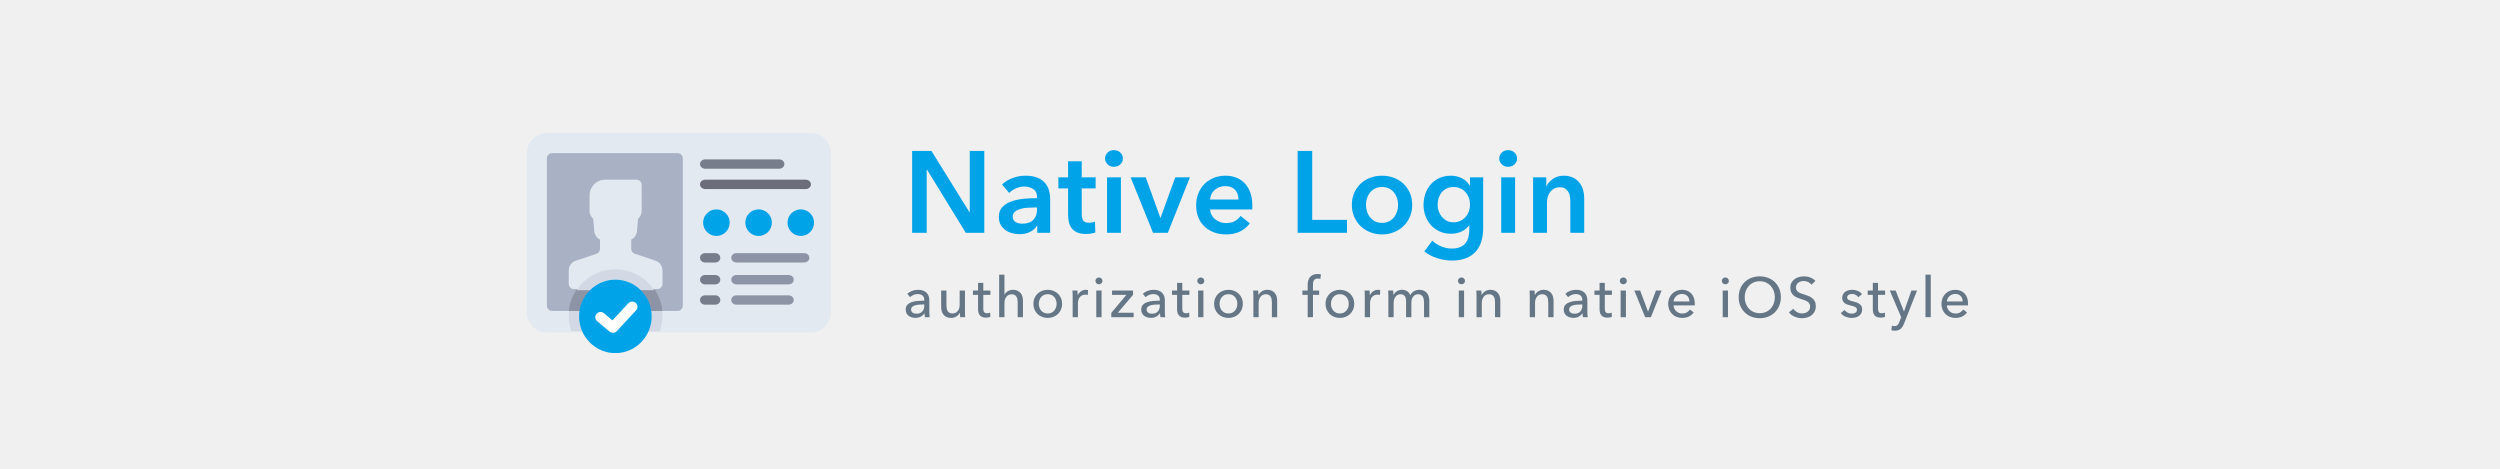
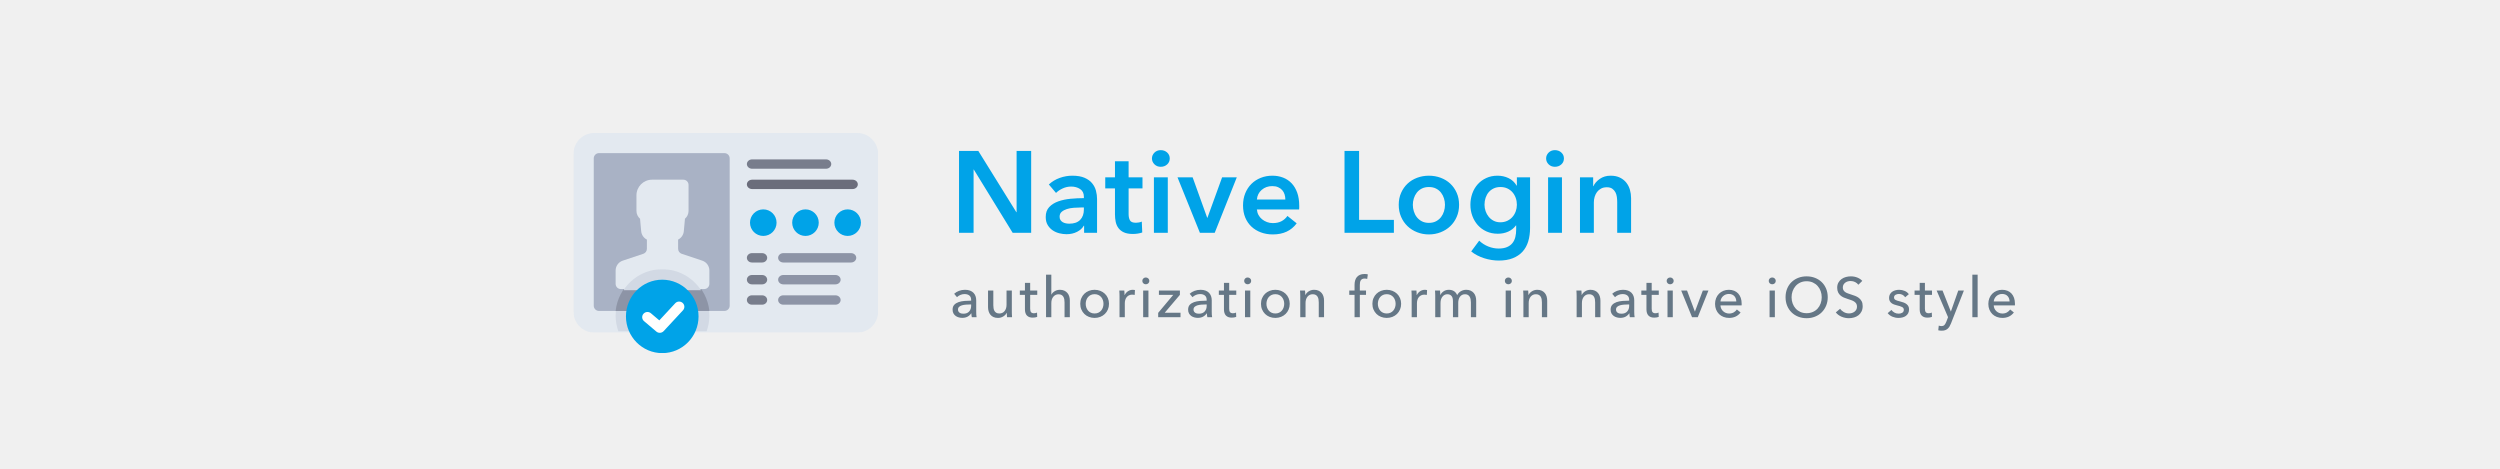
<svg xmlns="http://www.w3.org/2000/svg" xmlns:xlink="http://www.w3.org/1999/xlink" width="1600px" height="300px" viewBox="0 0 1600 300" version="1.1" style="background: #FFFFFF;">
  <defs>
    <polygon id="path-1" points="0.023 127.882 0.023 0.092 195 0.092 195 63.987 195 127.882" />
    <polygon id="path-3" points="49.669 53.977 0.007 53.977 0.007 0.288 49.669 0.288" />
  </defs>
  <g id="Page-1" stroke="none" stroke-width="1" fill="none" fill-rule="evenodd">
    <g id="native-login---baner---outline">
-       <g id="Group-3" transform="translate(337, 85)">
+       <g id="Group-3" transform="translate(367, 85)">
        <g id="Group-2" transform="translate(241, 11)">
          <g id="Group">
            <path d="M13.536,95.948 C13.536,94.676 13.152,93.734 12.384,93.122 C11.616,92.51 10.596,92.204 9.324,92.204 C8.364,92.204 7.458,92.39 6.606,92.762 C5.754,93.134 5.04,93.608 4.464,94.184 L2.664,92.024 C3.504,91.232 4.53,90.608 5.742,90.152 C6.954,89.696 8.256,89.468 9.648,89.468 C10.872,89.468 11.934,89.642 12.834,89.99 C13.734,90.338 14.472,90.812 15.048,91.412 C15.624,92.012 16.056,92.72 16.344,93.536 C16.632,94.352 16.776,95.228 16.776,96.164 L16.776,103.616 C16.776,104.192 16.794,104.798 16.83,105.434 C16.866,106.07 16.932,106.592 17.028,107 L13.968,107 C13.776,106.184 13.68,105.368 13.68,104.552 L13.572,104.552 C12.948,105.464 12.162,106.172 11.214,106.676 C10.266,107.18 9.144,107.432 7.848,107.432 C7.176,107.432 6.474,107.342 5.742,107.162 C5.01,106.982 4.344,106.688 3.744,106.28 C3.144,105.872 2.646,105.332 2.25,104.66 C1.854,103.988 1.656,103.16 1.656,102.176 C1.656,100.88 2.004,99.854 2.7,99.098 C3.396,98.342 4.308,97.766 5.436,97.37 C6.564,96.974 7.836,96.716 9.252,96.596 C10.668,96.476 12.096,96.416 13.536,96.416 L13.536,95.948 Z M12.708,98.864 C11.868,98.864 10.998,98.9 10.098,98.972 C9.198,99.044 8.382,99.188 7.65,99.404 C6.918,99.62 6.312,99.944 5.832,100.376 C5.352,100.808 5.112,101.384 5.112,102.104 C5.112,102.608 5.214,103.028 5.418,103.364 C5.622,103.7 5.892,103.976 6.228,104.192 C6.564,104.408 6.936,104.558 7.344,104.642 C7.752,104.726 8.172,104.768 8.604,104.768 C10.188,104.768 11.406,104.294 12.258,103.346 C13.11,102.398 13.536,101.204 13.536,99.764 L13.536,98.864 L12.708,98.864 Z M36.509,107 C36.461,106.568 36.425,106.082 36.401,105.542 C36.377,105.002 36.365,104.552 36.365,104.192 L36.293,104.192 C35.861,105.104 35.135,105.878 34.115,106.514 C33.095,107.15 31.961,107.468 30.713,107.468 C29.609,107.468 28.655,107.288 27.851,106.928 C27.047,106.568 26.387,106.07 25.871,105.434 C25.355,104.798 24.971,104.06 24.719,103.22 C24.467,102.38 24.341,101.48 24.341,100.52 L24.341,89.936 L27.725,89.936 L27.725,99.368 C27.725,100.064 27.779,100.73 27.887,101.366 C27.995,102.002 28.193,102.56 28.481,103.04 C28.769,103.52 29.165,103.904 29.669,104.192 C30.173,104.48 30.821,104.624 31.613,104.624 C32.981,104.624 34.085,104.114 34.925,103.094 C35.765,102.074 36.185,100.712 36.185,99.008 L36.185,89.936 L39.569,89.936 L39.569,103.328 C39.569,103.784 39.581,104.372 39.605,105.092 C39.629,105.812 39.665,106.448 39.713,107 L36.509,107 Z M55.846,92.708 L51.31,92.708 L51.31,101.6 C51.31,102.632 51.502,103.37 51.886,103.814 C52.27,104.258 52.882,104.48 53.722,104.48 C54.034,104.48 54.37,104.444 54.73,104.372 C55.09,104.3 55.414,104.192 55.702,104.048 L55.81,106.82 C55.402,106.964 54.952,107.078 54.46,107.162 C53.968,107.246 53.458,107.288 52.93,107.288 C51.322,107.288 50.092,106.844 49.24,105.956 C48.388,105.068 47.962,103.736 47.962,101.96 L47.962,92.708 L44.686,92.708 L44.686,89.936 L47.962,89.936 L47.962,85.04 L51.31,85.04 L51.31,89.936 L55.846,89.936 L55.846,92.708 Z M64.923,92.528 C65.331,91.688 66.027,90.968 67.011,90.368 C67.995,89.768 69.099,89.468 70.323,89.468 C71.427,89.468 72.375,89.654 73.167,90.026 C73.959,90.398 74.619,90.896 75.147,91.52 C75.675,92.144 76.065,92.876 76.317,93.716 C76.569,94.556 76.695,95.456 76.695,96.416 L76.695,107 L73.311,107 L73.311,97.568 C73.311,96.872 73.257,96.212 73.149,95.588 C73.041,94.964 72.843,94.412 72.555,93.932 C72.267,93.452 71.877,93.068 71.385,92.78 C70.893,92.492 70.251,92.348 69.459,92.348 C68.115,92.348 67.011,92.858 66.147,93.878 C65.283,94.898 64.851,96.26 64.851,97.964 L64.851,107 L61.467,107 L61.467,79.784 L64.851,79.784 L64.851,92.528 L64.923,92.528 Z M101.757,98.432 C101.757,99.752 101.523,100.964 101.055,102.068 C100.587,103.172 99.939,104.126 99.111,104.93 C98.283,105.734 97.305,106.358 96.177,106.802 C95.049,107.246 93.837,107.468 92.541,107.468 C91.245,107.468 90.033,107.246 88.905,106.802 C87.777,106.358 86.805,105.734 85.989,104.93 C85.173,104.126 84.531,103.172 84.063,102.068 C83.595,100.964 83.361,99.752 83.361,98.432 C83.361,97.112 83.595,95.906 84.063,94.814 C84.531,93.722 85.173,92.78 85.989,91.988 C86.805,91.196 87.777,90.578 88.905,90.134 C90.033,89.69 91.245,89.468 92.541,89.468 C93.837,89.468 95.049,89.69 96.177,90.134 C97.305,90.578 98.283,91.196 99.111,91.988 C99.939,92.78 100.587,93.722 101.055,94.814 C101.523,95.906 101.757,97.112 101.757,98.432 Z M98.229,98.432 C98.229,97.616 98.103,96.836 97.851,96.092 C97.599,95.348 97.233,94.694 96.753,94.13 C96.273,93.566 95.679,93.116 94.971,92.78 C94.263,92.444 93.453,92.276 92.541,92.276 C91.629,92.276 90.819,92.444 90.111,92.78 C89.403,93.116 88.809,93.566 88.329,94.13 C87.849,94.694 87.483,95.348 87.231,96.092 C86.979,96.836 86.853,97.616 86.853,98.432 C86.853,99.248 86.979,100.028 87.231,100.772 C87.483,101.516 87.849,102.176 88.329,102.752 C88.809,103.328 89.403,103.784 90.111,104.12 C90.819,104.456 91.629,104.624 92.541,104.624 C93.453,104.624 94.263,104.456 94.971,104.12 C95.679,103.784 96.273,103.328 96.753,102.752 C97.233,102.176 97.599,101.516 97.851,100.772 C98.103,100.028 98.229,99.248 98.229,98.432 Z M108.494,93.608 C108.494,93.152 108.482,92.564 108.458,91.844 C108.434,91.124 108.398,90.488 108.35,89.936 L111.554,89.936 C111.602,90.368 111.638,90.866 111.662,91.43 C111.686,91.994 111.698,92.456 111.698,92.816 L111.806,92.816 C112.286,91.808 112.988,90.998 113.912,90.386 C114.836,89.774 115.874,89.468 117.026,89.468 C117.554,89.468 117.998,89.516 118.358,89.612 L118.214,92.744 C117.734,92.624 117.218,92.564 116.666,92.564 C115.85,92.564 115.142,92.714 114.542,93.014 C113.942,93.314 113.444,93.716 113.048,94.22 C112.652,94.724 112.358,95.306 112.166,95.966 C111.974,96.626 111.878,97.316 111.878,98.036 L111.878,107 L108.494,107 L108.494,93.608 Z M127.003,107 L123.619,107 L123.619,89.936 L127.003,89.936 L127.003,107 Z M127.579,83.78 C127.579,84.404 127.357,84.92 126.913,85.328 C126.469,85.736 125.935,85.94 125.311,85.94 C124.687,85.94 124.159,85.73 123.727,85.31 C123.295,84.89 123.079,84.38 123.079,83.78 C123.079,83.156 123.295,82.634 123.727,82.214 C124.159,81.794 124.687,81.584 125.311,81.584 C125.935,81.584 126.469,81.794 126.913,82.214 C127.357,82.634 127.579,83.156 127.579,83.78 Z M147.132,92.708 L137.412,104.156 L147.528,104.156 L147.528,107 L133.236,107 L133.236,104.228 L142.884,92.708 L133.704,92.708 L133.704,89.936 L147.132,89.936 L147.132,92.708 Z M164.273,95.948 C164.273,94.676 163.889,93.734 163.121,93.122 C162.353,92.51 161.333,92.204 160.061,92.204 C159.101,92.204 158.195,92.39 157.343,92.762 C156.491,93.134 155.777,93.608 155.201,94.184 L153.401,92.024 C154.241,91.232 155.267,90.608 156.479,90.152 C157.691,89.696 158.993,89.468 160.385,89.468 C161.609,89.468 162.671,89.642 163.571,89.99 C164.471,90.338 165.209,90.812 165.785,91.412 C166.361,92.012 166.793,92.72 167.081,93.536 C167.369,94.352 167.513,95.228 167.513,96.164 L167.513,103.616 C167.513,104.192 167.531,104.798 167.567,105.434 C167.603,106.07 167.669,106.592 167.765,107 L164.705,107 C164.513,106.184 164.417,105.368 164.417,104.552 L164.309,104.552 C163.685,105.464 162.899,106.172 161.951,106.676 C161.003,107.18 159.881,107.432 158.585,107.432 C157.913,107.432 157.211,107.342 156.479,107.162 C155.747,106.982 155.081,106.688 154.481,106.28 C153.881,105.872 153.383,105.332 152.987,104.66 C152.591,103.988 152.393,103.16 152.393,102.176 C152.393,100.88 152.741,99.854 153.437,99.098 C154.133,98.342 155.045,97.766 156.173,97.37 C157.301,96.974 158.573,96.716 159.989,96.596 C161.405,96.476 162.833,96.416 164.273,96.416 L164.273,95.948 Z M163.445,98.864 C162.605,98.864 161.735,98.9 160.835,98.972 C159.935,99.044 159.119,99.188 158.387,99.404 C157.655,99.62 157.049,99.944 156.569,100.376 C156.089,100.808 155.849,101.384 155.849,102.104 C155.849,102.608 155.951,103.028 156.155,103.364 C156.359,103.7 156.629,103.976 156.965,104.192 C157.301,104.408 157.673,104.558 158.081,104.642 C158.489,104.726 158.909,104.768 159.341,104.768 C160.925,104.768 162.143,104.294 162.995,103.346 C163.847,102.398 164.273,101.204 164.273,99.764 L164.273,98.864 L163.445,98.864 Z M183.214,92.708 L178.678,92.708 L178.678,101.6 C178.678,102.632 178.87,103.37 179.254,103.814 C179.638,104.258 180.25,104.48 181.09,104.48 C181.402,104.48 181.738,104.444 182.098,104.372 C182.458,104.3 182.782,104.192 183.07,104.048 L183.178,106.82 C182.77,106.964 182.32,107.078 181.828,107.162 C181.336,107.246 180.826,107.288 180.298,107.288 C178.69,107.288 177.46,106.844 176.608,105.956 C175.756,105.068 175.33,103.736 175.33,101.96 L175.33,92.708 L172.054,92.708 L172.054,89.936 L175.33,89.936 L175.33,85.04 L178.678,85.04 L178.678,89.936 L183.214,89.936 L183.214,92.708 Z M192.183,107 L188.799,107 L188.799,89.936 L192.183,89.936 L192.183,107 Z M192.759,83.78 C192.759,84.404 192.537,84.92 192.093,85.328 C191.649,85.736 191.115,85.94 190.491,85.94 C189.867,85.94 189.339,85.73 188.907,85.31 C188.475,84.89 188.259,84.38 188.259,83.78 C188.259,83.156 188.475,82.634 188.907,82.214 C189.339,81.794 189.867,81.584 190.491,81.584 C191.115,81.584 191.649,81.794 192.093,82.214 C192.537,82.634 192.759,83.156 192.759,83.78 Z M217.425,98.432 C217.425,99.752 217.191,100.964 216.723,102.068 C216.255,103.172 215.607,104.126 214.779,104.93 C213.951,105.734 212.973,106.358 211.845,106.802 C210.717,107.246 209.505,107.468 208.209,107.468 C206.913,107.468 205.701,107.246 204.573,106.802 C203.445,106.358 202.473,105.734 201.657,104.93 C200.841,104.126 200.199,103.172 199.731,102.068 C199.263,100.964 199.029,99.752 199.029,98.432 C199.029,97.112 199.263,95.906 199.731,94.814 C200.199,93.722 200.841,92.78 201.657,91.988 C202.473,91.196 203.445,90.578 204.573,90.134 C205.701,89.69 206.913,89.468 208.209,89.468 C209.505,89.468 210.717,89.69 211.845,90.134 C212.973,90.578 213.951,91.196 214.779,91.988 C215.607,92.78 216.255,93.722 216.723,94.814 C217.191,95.906 217.425,97.112 217.425,98.432 Z M213.897,98.432 C213.897,97.616 213.771,96.836 213.519,96.092 C213.267,95.348 212.901,94.694 212.421,94.13 C211.941,93.566 211.347,93.116 210.639,92.78 C209.931,92.444 209.121,92.276 208.209,92.276 C207.297,92.276 206.487,92.444 205.779,92.78 C205.071,93.116 204.477,93.566 203.997,94.13 C203.517,94.694 203.151,95.348 202.899,96.092 C202.647,96.836 202.521,97.616 202.521,98.432 C202.521,99.248 202.647,100.028 202.899,100.772 C203.151,101.516 203.517,102.176 203.997,102.752 C204.477,103.328 205.071,103.784 205.779,104.12 C206.487,104.456 207.297,104.624 208.209,104.624 C209.121,104.624 209.931,104.456 210.639,104.12 C211.347,103.784 211.941,103.328 212.421,102.752 C212.901,102.176 213.267,101.516 213.519,100.772 C213.771,100.028 213.897,99.248 213.897,98.432 Z M227.222,89.936 C227.27,90.368 227.306,90.854 227.33,91.394 C227.354,91.934 227.366,92.384 227.366,92.744 L227.474,92.744 C227.69,92.288 227.984,91.862 228.356,91.466 C228.728,91.07 229.154,90.722 229.634,90.422 C230.114,90.122 230.642,89.888 231.218,89.72 C231.794,89.552 232.394,89.468 233.018,89.468 C234.122,89.468 235.07,89.654 235.862,90.026 C236.654,90.398 237.314,90.896 237.842,91.52 C238.37,92.144 238.76,92.876 239.012,93.716 C239.264,94.556 239.39,95.456 239.39,96.416 L239.39,107 L236.006,107 L236.006,97.532 C236.006,96.836 235.952,96.176 235.844,95.552 C235.736,94.928 235.538,94.376 235.25,93.896 C234.962,93.416 234.566,93.032 234.062,92.744 C233.558,92.456 232.91,92.312 232.118,92.312 C230.774,92.312 229.676,92.822 228.824,93.842 C227.972,94.862 227.546,96.224 227.546,97.928 L227.546,107 L224.162,107 L224.162,93.608 C224.162,93.152 224.15,92.564 224.126,91.844 C224.102,91.124 224.066,90.488 224.018,89.936 L227.222,89.936 Z M266.256,92.708 L262.296,92.708 L262.296,107 L258.912,107 L258.912,92.708 L255.528,92.708 L255.528,89.936 L258.912,89.936 L258.912,86.372 C258.912,85.364 259.026,84.434 259.254,83.582 C259.482,82.73 259.854,81.992 260.37,81.368 C260.886,80.744 261.546,80.252 262.35,79.892 C263.154,79.532 264.132,79.352 265.284,79.352 C266.1,79.352 266.808,79.436 267.408,79.604 L267.012,82.52 C266.748,82.448 266.484,82.388 266.22,82.34 C265.956,82.292 265.656,82.268 265.32,82.268 C264.672,82.268 264.15,82.382 263.754,82.61 C263.358,82.838 263.052,83.144 262.836,83.528 C262.62,83.912 262.476,84.35 262.404,84.842 C262.332,85.334 262.296,85.844 262.296,86.372 L262.296,89.936 L266.256,89.936 L266.256,92.708 Z M288.725,98.432 C288.725,99.752 288.491,100.964 288.023,102.068 C287.555,103.172 286.907,104.126 286.079,104.93 C285.251,105.734 284.273,106.358 283.145,106.802 C282.017,107.246 280.805,107.468 279.509,107.468 C278.213,107.468 277.001,107.246 275.873,106.802 C274.745,106.358 273.773,105.734 272.957,104.93 C272.141,104.126 271.499,103.172 271.031,102.068 C270.563,100.964 270.329,99.752 270.329,98.432 C270.329,97.112 270.563,95.906 271.031,94.814 C271.499,93.722 272.141,92.78 272.957,91.988 C273.773,91.196 274.745,90.578 275.873,90.134 C277.001,89.69 278.213,89.468 279.509,89.468 C280.805,89.468 282.017,89.69 283.145,90.134 C284.273,90.578 285.251,91.196 286.079,91.988 C286.907,92.78 287.555,93.722 288.023,94.814 C288.491,95.906 288.725,97.112 288.725,98.432 Z M285.197,98.432 C285.197,97.616 285.071,96.836 284.819,96.092 C284.567,95.348 284.201,94.694 283.721,94.13 C283.241,93.566 282.647,93.116 281.939,92.78 C281.231,92.444 280.421,92.276 279.509,92.276 C278.597,92.276 277.787,92.444 277.079,92.78 C276.371,93.116 275.777,93.566 275.297,94.13 C274.817,94.694 274.451,95.348 274.199,96.092 C273.947,96.836 273.821,97.616 273.821,98.432 C273.821,99.248 273.947,100.028 274.199,100.772 C274.451,101.516 274.817,102.176 275.297,102.752 C275.777,103.328 276.371,103.784 277.079,104.12 C277.787,104.456 278.597,104.624 279.509,104.624 C280.421,104.624 281.231,104.456 281.939,104.12 C282.647,103.784 283.241,103.328 283.721,102.752 C284.201,102.176 284.567,101.516 284.819,100.772 C285.071,100.028 285.197,99.248 285.197,98.432 Z M295.462,93.608 C295.462,93.152 295.45,92.564 295.426,91.844 C295.402,91.124 295.366,90.488 295.318,89.936 L298.522,89.936 C298.57,90.368 298.606,90.866 298.63,91.43 C298.654,91.994 298.666,92.456 298.666,92.816 L298.774,92.816 C299.254,91.808 299.956,90.998 300.88,90.386 C301.804,89.774 302.842,89.468 303.994,89.468 C304.522,89.468 304.966,89.516 305.326,89.612 L305.182,92.744 C304.702,92.624 304.186,92.564 303.634,92.564 C302.818,92.564 302.11,92.714 301.51,93.014 C300.91,93.314 300.412,93.716 300.016,94.22 C299.62,94.724 299.326,95.306 299.134,95.966 C298.942,96.626 298.846,97.316 298.846,98.036 L298.846,107 L295.462,107 L295.462,93.608 Z M313.863,92.744 C314.295,91.832 314.985,91.058 315.933,90.422 C316.881,89.786 318.003,89.468 319.299,89.468 C320.451,89.468 321.489,89.732 322.413,90.26 C323.337,90.788 324.063,91.664 324.591,92.888 C325.167,91.784 325.971,90.938 327.003,90.35 C328.035,89.762 329.163,89.468 330.387,89.468 C331.491,89.468 332.439,89.654 333.231,90.026 C334.023,90.398 334.683,90.896 335.211,91.52 C335.739,92.144 336.129,92.876 336.381,93.716 C336.633,94.556 336.759,95.456 336.759,96.416 L336.759,107 L333.375,107 L333.375,97.532 C333.375,96.836 333.315,96.176 333.195,95.552 C333.075,94.928 332.871,94.376 332.583,93.896 C332.295,93.416 331.911,93.032 331.431,92.744 C330.951,92.456 330.339,92.312 329.595,92.312 C328.827,92.312 328.167,92.474 327.615,92.798 C327.063,93.122 326.613,93.542 326.265,94.058 C325.917,94.574 325.665,95.156 325.509,95.804 C325.353,96.452 325.275,97.112 325.275,97.784 L325.275,107 L321.891,107 L321.891,96.848 C321.891,96.176 321.831,95.564 321.711,95.012 C321.591,94.46 321.387,93.986 321.099,93.59 C320.811,93.194 320.439,92.882 319.983,92.654 C319.527,92.426 318.963,92.312 318.291,92.312 C317.043,92.312 316.005,92.822 315.177,93.842 C314.349,94.862 313.935,96.224 313.935,97.928 L313.935,107 L310.551,107 L310.551,93.608 C310.551,93.152 310.539,92.564 310.515,91.844 C310.491,91.124 310.455,90.488 310.407,89.936 L313.611,89.936 C313.659,90.368 313.695,90.854 313.719,91.394 C313.743,91.934 313.755,92.384 313.755,92.744 L313.863,92.744 Z M359.018,107 L355.634,107 L355.634,89.936 L359.018,89.936 L359.018,107 Z M359.594,83.78 C359.594,84.404 359.372,84.92 358.928,85.328 C358.484,85.736 357.95,85.94 357.326,85.94 C356.702,85.94 356.174,85.73 355.742,85.31 C355.31,84.89 355.094,84.38 355.094,83.78 C355.094,83.156 355.31,82.634 355.742,82.214 C356.174,81.794 356.702,81.584 357.326,81.584 C357.95,81.584 358.484,81.794 358.928,82.214 C359.372,82.634 359.594,83.156 359.594,83.78 Z M370.039,89.936 C370.087,90.368 370.123,90.854 370.147,91.394 C370.171,91.934 370.183,92.384 370.183,92.744 L370.291,92.744 C370.507,92.288 370.801,91.862 371.173,91.466 C371.545,91.07 371.971,90.722 372.451,90.422 C372.931,90.122 373.459,89.888 374.035,89.72 C374.611,89.552 375.211,89.468 375.835,89.468 C376.939,89.468 377.887,89.654 378.679,90.026 C379.471,90.398 380.131,90.896 380.659,91.52 C381.187,92.144 381.577,92.876 381.829,93.716 C382.081,94.556 382.207,95.456 382.207,96.416 L382.207,107 L378.823,107 L378.823,97.532 C378.823,96.836 378.769,96.176 378.661,95.552 C378.553,94.928 378.355,94.376 378.067,93.896 C377.779,93.416 377.383,93.032 376.879,92.744 C376.375,92.456 375.727,92.312 374.935,92.312 C373.591,92.312 372.493,92.822 371.641,93.842 C370.789,94.862 370.363,96.224 370.363,97.928 L370.363,107 L366.979,107 L366.979,93.608 C366.979,93.152 366.967,92.564 366.943,91.844 C366.919,91.124 366.883,90.488 366.835,89.936 L370.039,89.936 Z M404.105,89.936 C404.153,90.368 404.189,90.854 404.213,91.394 C404.237,91.934 404.249,92.384 404.249,92.744 L404.357,92.744 C404.573,92.288 404.867,91.862 405.239,91.466 C405.611,91.07 406.037,90.722 406.517,90.422 C406.997,90.122 407.525,89.888 408.101,89.72 C408.677,89.552 409.277,89.468 409.901,89.468 C411.005,89.468 411.953,89.654 412.745,90.026 C413.537,90.398 414.197,90.896 414.725,91.52 C415.253,92.144 415.643,92.876 415.895,93.716 C416.147,94.556 416.273,95.456 416.273,96.416 L416.273,107 L412.889,107 L412.889,97.532 C412.889,96.836 412.835,96.176 412.727,95.552 C412.619,94.928 412.421,94.376 412.133,93.896 C411.845,93.416 411.449,93.032 410.945,92.744 C410.441,92.456 409.793,92.312 409.001,92.312 C407.657,92.312 406.559,92.822 405.707,93.842 C404.855,94.862 404.429,96.224 404.429,97.928 L404.429,107 L401.045,107 L401.045,93.608 C401.045,93.152 401.033,92.564 401.009,91.844 C400.985,91.124 400.949,90.488 400.901,89.936 L404.105,89.936 Z M434.674,95.948 C434.674,94.676 434.29,93.734 433.522,93.122 C432.754,92.51 431.734,92.204 430.462,92.204 C429.502,92.204 428.596,92.39 427.744,92.762 C426.892,93.134 426.178,93.608 425.602,94.184 L423.802,92.024 C424.642,91.232 425.668,90.608 426.88,90.152 C428.092,89.696 429.394,89.468 430.786,89.468 C432.01,89.468 433.072,89.642 433.972,89.99 C434.872,90.338 435.61,90.812 436.186,91.412 C436.762,92.012 437.194,92.72 437.482,93.536 C437.77,94.352 437.914,95.228 437.914,96.164 L437.914,103.616 C437.914,104.192 437.932,104.798 437.968,105.434 C438.004,106.07 438.07,106.592 438.166,107 L435.106,107 C434.914,106.184 434.818,105.368 434.818,104.552 L434.71,104.552 C434.086,105.464 433.3,106.172 432.352,106.676 C431.404,107.18 430.282,107.432 428.986,107.432 C428.314,107.432 427.612,107.342 426.88,107.162 C426.148,106.982 425.482,106.688 424.882,106.28 C424.282,105.872 423.784,105.332 423.388,104.66 C422.992,103.988 422.794,103.16 422.794,102.176 C422.794,100.88 423.142,99.854 423.838,99.098 C424.534,98.342 425.446,97.766 426.574,97.37 C427.702,96.974 428.974,96.716 430.39,96.596 C431.806,96.476 433.234,96.416 434.674,96.416 L434.674,95.948 Z M433.846,98.864 C433.006,98.864 432.136,98.9 431.236,98.972 C430.336,99.044 429.52,99.188 428.788,99.404 C428.056,99.62 427.45,99.944 426.97,100.376 C426.49,100.808 426.25,101.384 426.25,102.104 C426.25,102.608 426.352,103.028 426.556,103.364 C426.76,103.7 427.03,103.976 427.366,104.192 C427.702,104.408 428.074,104.558 428.482,104.642 C428.89,104.726 429.31,104.768 429.742,104.768 C431.326,104.768 432.544,104.294 433.396,103.346 C434.248,102.398 434.674,101.204 434.674,99.764 L434.674,98.864 L433.846,98.864 Z M453.615,92.708 L449.079,92.708 L449.079,101.6 C449.079,102.632 449.271,103.37 449.655,103.814 C450.039,104.258 450.651,104.48 451.491,104.48 C451.803,104.48 452.139,104.444 452.499,104.372 C452.859,104.3 453.183,104.192 453.471,104.048 L453.579,106.82 C453.171,106.964 452.721,107.078 452.229,107.162 C451.737,107.246 451.227,107.288 450.699,107.288 C449.091,107.288 447.861,106.844 447.009,105.956 C446.157,105.068 445.731,103.736 445.731,101.96 L445.731,92.708 L442.455,92.708 L442.455,89.936 L445.731,89.936 L445.731,85.04 L449.079,85.04 L449.079,89.936 L453.615,89.936 L453.615,92.708 Z M462.585,107 L459.201,107 L459.201,89.936 L462.585,89.936 L462.585,107 Z M463.161,83.78 C463.161,84.404 462.939,84.92 462.495,85.328 C462.051,85.736 461.517,85.94 460.893,85.94 C460.269,85.94 459.741,85.73 459.309,85.31 C458.877,84.89 458.661,84.38 458.661,83.78 C458.661,83.156 458.877,82.634 459.309,82.214 C459.741,81.794 460.269,81.584 460.893,81.584 C461.517,81.584 462.051,81.794 462.495,82.214 C462.939,82.634 463.161,83.156 463.161,83.78 Z M478.574,107 L474.902,107 L467.954,89.936 L471.698,89.936 L476.702,103.364 L476.774,103.364 L481.814,89.936 L485.414,89.936 L478.574,107 Z M503.239,96.956 C503.215,96.284 503.101,95.654 502.897,95.066 C502.693,94.478 502.393,93.968 501.997,93.536 C501.601,93.104 501.109,92.762 500.521,92.51 C499.933,92.258 499.243,92.132 498.451,92.132 C497.731,92.132 497.053,92.258 496.417,92.51 C495.781,92.762 495.229,93.104 494.761,93.536 C494.293,93.968 493.909,94.478 493.609,95.066 C493.309,95.654 493.135,96.284 493.087,96.956 L503.239,96.956 Z M506.659,98.324 L506.659,98.9 C506.659,99.092 506.647,99.284 506.623,99.476 L493.087,99.476 C493.111,100.196 493.273,100.874 493.573,101.51 C493.873,102.146 494.275,102.698 494.779,103.166 C495.283,103.634 495.865,104 496.525,104.264 C497.185,104.528 497.887,104.66 498.631,104.66 C499.783,104.66 500.779,104.408 501.619,103.904 C502.459,103.4 503.119,102.788 503.599,102.068 L505.975,103.976 C505.063,105.176 503.989,106.058 502.753,106.622 C501.517,107.186 500.143,107.468 498.631,107.468 C497.335,107.468 496.135,107.252 495.031,106.82 C493.927,106.388 492.979,105.782 492.187,105.002 C491.395,104.222 490.771,103.28 490.315,102.176 C489.859,101.072 489.631,99.848 489.631,98.504 C489.631,97.184 489.853,95.966 490.297,94.85 C490.741,93.734 491.359,92.78 492.151,91.988 C492.943,91.196 493.879,90.578 494.959,90.134 C496.039,89.69 497.203,89.468 498.451,89.468 C499.699,89.468 500.833,89.672 501.853,90.08 C502.873,90.488 503.737,91.076 504.445,91.844 C505.153,92.612 505.699,93.542 506.083,94.634 C506.467,95.726 506.659,96.956 506.659,98.324 Z M527.909,107 L524.525,107 L524.525,89.936 L527.909,89.936 L527.909,107 Z M528.485,83.78 C528.485,84.404 528.263,84.92 527.819,85.328 C527.375,85.736 526.841,85.94 526.217,85.94 C525.593,85.94 525.065,85.73 524.633,85.31 C524.201,84.89 523.985,84.38 523.985,83.78 C523.985,83.156 524.201,82.634 524.633,82.214 C525.065,81.794 525.593,81.584 526.217,81.584 C526.841,81.584 527.375,81.794 527.819,82.214 C528.263,82.634 528.485,83.156 528.485,83.78 Z M561.754,94.22 C561.754,96.188 561.412,97.994 560.728,99.638 C560.044,101.282 559.102,102.698 557.902,103.886 C556.702,105.074 555.274,105.998 553.618,106.658 C551.962,107.318 550.162,107.648 548.218,107.648 C546.274,107.648 544.48,107.318 542.836,106.658 C541.192,105.998 539.77,105.074 538.57,103.886 C537.37,102.698 536.434,101.282 535.762,99.638 C535.09,97.994 534.754,96.188 534.754,94.22 C534.754,92.228 535.09,90.41 535.762,88.766 C536.434,87.122 537.37,85.718 538.57,84.554 C539.77,83.39 541.192,82.484 542.836,81.836 C544.48,81.188 546.274,80.864 548.218,80.864 C550.162,80.864 551.962,81.188 553.618,81.836 C555.274,82.484 556.702,83.39 557.902,84.554 C559.102,85.718 560.044,87.122 560.728,88.766 C561.412,90.41 561.754,92.228 561.754,94.22 Z M557.902,94.22 C557.902,92.828 557.674,91.514 557.218,90.278 C556.762,89.042 556.114,87.956 555.274,87.02 C554.434,86.084 553.42,85.346 552.232,84.806 C551.044,84.266 549.706,83.996 548.218,83.996 C546.754,83.996 545.428,84.266 544.24,84.806 C543.052,85.346 542.044,86.084 541.216,87.02 C540.388,87.956 539.746,89.042 539.29,90.278 C538.834,91.514 538.606,92.828 538.606,94.22 C538.606,95.636 538.834,96.968 539.29,98.216 C539.746,99.464 540.394,100.55 541.234,101.474 C542.074,102.398 543.082,103.124 544.258,103.652 C545.434,104.18 546.754,104.444 548.218,104.444 C549.682,104.444 551.014,104.18 552.214,103.652 C553.414,103.124 554.434,102.398 555.274,101.474 C556.114,100.55 556.762,99.464 557.218,98.216 C557.674,96.968 557.902,95.636 557.902,94.22 Z M581.343,86.228 C580.839,85.532 580.155,84.962 579.291,84.518 C578.427,84.074 577.455,83.852 576.375,83.852 C575.799,83.852 575.217,83.93 574.629,84.086 C574.041,84.242 573.507,84.494 573.027,84.842 C572.547,85.19 572.157,85.622 571.857,86.138 C571.557,86.654 571.407,87.272 571.407,87.992 C571.407,88.688 571.545,89.27 571.821,89.738 C572.097,90.206 572.469,90.602 572.937,90.926 C573.405,91.25 573.957,91.526 574.593,91.754 C575.229,91.982 575.907,92.216 576.627,92.456 C577.491,92.72 578.367,93.02 579.255,93.356 C580.143,93.692 580.947,94.136 581.667,94.688 C582.387,95.24 582.975,95.93 583.431,96.758 C583.887,97.586 584.115,98.636 584.115,99.908 C584.115,101.228 583.869,102.374 583.377,103.346 C582.885,104.318 582.231,105.122 581.415,105.758 C580.599,106.394 579.657,106.868 578.589,107.18 C577.521,107.492 576.423,107.648 575.295,107.648 C573.687,107.648 572.133,107.336 570.633,106.712 C569.133,106.088 567.891,105.164 566.907,103.94 L569.679,101.6 C570.279,102.488 571.083,103.208 572.091,103.76 C573.099,104.312 574.191,104.588 575.367,104.588 C575.967,104.588 576.567,104.504 577.167,104.336 C577.767,104.168 578.313,103.904 578.805,103.544 C579.297,103.184 579.699,102.734 580.011,102.194 C580.323,101.654 580.479,101 580.479,100.232 C580.479,99.464 580.317,98.822 579.993,98.306 C579.669,97.79 579.231,97.352 578.679,96.992 C578.127,96.632 577.485,96.326 576.753,96.074 C576.021,95.822 575.247,95.564 574.431,95.3 C573.615,95.06 572.811,94.766 572.019,94.418 C571.227,94.07 570.519,93.626 569.895,93.086 C569.271,92.546 568.767,91.88 568.383,91.088 C567.999,90.296 567.807,89.312 567.807,88.136 C567.807,86.864 568.065,85.772 568.581,84.86 C569.097,83.948 569.769,83.192 570.597,82.592 C571.425,81.992 572.361,81.554 573.405,81.278 C574.449,81.002 575.499,80.864 576.555,80.864 C578.043,80.864 579.435,81.128 580.731,81.656 C582.027,82.184 583.071,82.892 583.863,83.78 L581.343,86.228 Z M611.306,94.256 C610.922,93.632 610.382,93.122 609.686,92.726 C608.99,92.33 608.21,92.132 607.346,92.132 C606.962,92.132 606.578,92.174 606.194,92.258 C605.81,92.342 605.468,92.474 605.168,92.654 C604.868,92.834 604.628,93.062 604.448,93.338 C604.268,93.614 604.178,93.956 604.178,94.364 C604.178,95.084 604.502,95.618 605.15,95.966 C605.798,96.314 606.77,96.632 608.066,96.92 C608.882,97.112 609.638,97.34 610.334,97.604 C611.03,97.868 611.636,98.198 612.152,98.594 C612.668,98.99 613.07,99.464 613.358,100.016 C613.646,100.568 613.79,101.216 613.79,101.96 C613.79,102.968 613.598,103.82 613.214,104.516 C612.83,105.212 612.32,105.782 611.684,106.226 C611.048,106.67 610.322,106.988 609.506,107.18 C608.69,107.372 607.85,107.468 606.986,107.468 C605.69,107.468 604.424,107.216 603.188,106.712 C601.952,106.208 600.926,105.44 600.11,104.408 L602.522,102.356 C602.978,103.028 603.608,103.592 604.412,104.048 C605.216,104.504 606.098,104.732 607.058,104.732 C607.49,104.732 607.904,104.69 608.3,104.606 C608.696,104.522 609.056,104.384 609.38,104.192 C609.704,104 609.962,103.748 610.154,103.436 C610.346,103.124 610.442,102.728 610.442,102.248 C610.442,101.456 610.064,100.868 609.308,100.484 C608.552,100.1 607.442,99.74 605.978,99.404 C605.402,99.26 604.82,99.086 604.232,98.882 C603.644,98.678 603.11,98.396 602.63,98.036 C602.15,97.676 601.76,97.226 601.46,96.686 C601.16,96.146 601.01,95.48 601.01,94.688 C601.01,93.776 601.196,92.99 601.568,92.33 C601.94,91.67 602.426,91.13 603.026,90.71 C603.626,90.29 604.31,89.978 605.078,89.774 C605.846,89.57 606.638,89.468 607.454,89.468 C608.678,89.468 609.86,89.708 611,90.188 C612.14,90.668 613.022,91.364 613.646,92.276 L611.306,94.256 Z M628.483,92.708 L623.947,92.708 L623.947,101.6 C623.947,102.632 624.139,103.37 624.523,103.814 C624.907,104.258 625.519,104.48 626.359,104.48 C626.671,104.48 627.007,104.444 627.367,104.372 C627.727,104.3 628.051,104.192 628.339,104.048 L628.447,106.82 C628.039,106.964 627.589,107.078 627.097,107.162 C626.605,107.246 626.095,107.288 625.567,107.288 C623.959,107.288 622.729,106.844 621.877,105.956 C621.025,105.068 620.599,103.736 620.599,101.96 L620.599,92.708 L617.323,92.708 L617.323,89.936 L620.599,89.936 L620.599,85.04 L623.947,85.04 L623.947,89.936 L628.483,89.936 L628.483,92.708 Z M640.512,103.328 L640.584,103.328 L645.3,89.936 L648.9,89.936 L640.62,111.032 C640.332,111.752 640.02,112.394 639.684,112.958 C639.348,113.522 638.952,114.002 638.496,114.398 C638.04,114.794 637.506,115.1 636.894,115.316 C636.282,115.532 635.556,115.64 634.716,115.64 C634.356,115.64 633.99,115.622 633.618,115.586 C633.246,115.55 632.868,115.484 632.484,115.388 L632.808,112.4 C633.384,112.592 633.948,112.688 634.5,112.688 C635.388,112.688 636.048,112.442 636.48,111.95 C636.912,111.458 637.308,110.756 637.668,109.844 L638.748,107 L631.44,89.936 L635.22,89.936 L640.512,103.328 Z M657.689,107 L654.305,107 L654.305,79.784 L657.689,79.784 L657.689,107 Z M678.142,96.956 C678.118,96.284 678.004,95.654 677.8,95.066 C677.596,94.478 677.296,93.968 676.9,93.536 C676.504,93.104 676.012,92.762 675.424,92.51 C674.836,92.258 674.146,92.132 673.354,92.132 C672.634,92.132 671.956,92.258 671.32,92.51 C670.684,92.762 670.132,93.104 669.664,93.536 C669.196,93.968 668.812,94.478 668.512,95.066 C668.212,95.654 668.038,96.284 667.99,96.956 L678.142,96.956 Z M681.562,98.324 L681.562,98.9 C681.562,99.092 681.55,99.284 681.526,99.476 L667.99,99.476 C668.014,100.196 668.176,100.874 668.476,101.51 C668.776,102.146 669.178,102.698 669.682,103.166 C670.186,103.634 670.768,104 671.428,104.264 C672.088,104.528 672.79,104.66 673.534,104.66 C674.686,104.66 675.682,104.408 676.522,103.904 C677.362,103.4 678.022,102.788 678.502,102.068 L680.878,103.976 C679.966,105.176 678.892,106.058 677.656,106.622 C676.42,107.186 675.046,107.468 673.534,107.468 C672.238,107.468 671.038,107.252 669.934,106.82 C668.83,106.388 667.882,105.782 667.09,105.002 C666.298,104.222 665.674,103.28 665.218,102.176 C664.762,101.072 664.534,99.848 664.534,98.504 C664.534,97.184 664.756,95.966 665.2,94.85 C665.644,93.734 666.262,92.78 667.054,91.988 C667.846,91.196 668.782,90.578 669.862,90.134 C670.942,89.69 672.106,89.468 673.354,89.468 C674.602,89.468 675.736,89.672 676.756,90.08 C677.776,90.488 678.64,91.076 679.348,91.844 C680.056,92.612 680.602,93.542 680.986,94.634 C681.37,95.726 681.562,96.956 681.562,98.324 Z" id="authorization-form-i" fill="#657786" />
            <path d="M5.772,0.608 L18.13,0.608 L42.476,39.828 L42.624,39.828 L42.624,0.608 L51.948,0.608 L51.948,53 L40.108,53 L15.244,12.522 L15.096,12.522 L15.096,53 L5.772,53 L5.772,0.608 Z M85.83,48.486 L85.608,48.486 C84.72,50.065 83.289,51.36 81.316,52.371 C79.342,53.382 77.098,53.888 74.582,53.888 C73.151,53.888 71.659,53.703 70.105,53.333 C68.551,52.963 67.12,52.346 65.813,51.483 C64.505,50.62 63.42,49.485 62.557,48.079 C61.693,46.673 61.262,44.934 61.262,42.862 C61.262,40.198 62.014,38.077 63.519,36.498 C65.023,34.919 66.96,33.711 69.328,32.872 C71.696,32.033 74.323,31.478 77.209,31.207 C80.095,30.936 82.919,30.8 85.682,30.8 L85.682,29.912 C85.682,27.692 84.88,26.052 83.277,24.991 C81.673,23.93 79.762,23.4 77.542,23.4 C75.667,23.4 73.866,23.795 72.14,24.584 C70.413,25.373 68.982,26.335 67.848,27.47 L63.26,22.068 C65.282,20.193 67.613,18.787 70.253,17.85 C72.892,16.913 75.568,16.444 78.282,16.444 C81.439,16.444 84.041,16.888 86.089,17.776 C88.136,18.664 89.752,19.823 90.936,21.254 C92.12,22.685 92.946,24.288 93.415,26.064 C93.883,27.84 94.118,29.616 94.118,31.392 L94.118,53 L85.83,53 L85.83,48.486 Z M85.682,36.794 L83.684,36.794 C82.253,36.794 80.748,36.856 79.17,36.979 C77.591,37.102 76.136,37.374 74.804,37.793 C73.472,38.212 72.362,38.804 71.474,39.569 C70.586,40.334 70.142,41.382 70.142,42.714 C70.142,43.553 70.327,44.256 70.697,44.823 C71.067,45.39 71.548,45.847 72.14,46.192 C72.732,46.537 73.398,46.784 74.138,46.932 C74.878,47.08 75.618,47.154 76.358,47.154 C79.416,47.154 81.735,46.34 83.314,44.712 C84.892,43.084 85.682,40.864 85.682,38.052 L85.682,36.794 Z M99.361,24.584 L99.361,17.48 L105.577,17.48 L105.577,7.194 L114.309,7.194 L114.309,17.48 L123.189,17.48 L123.189,24.584 L114.309,24.584 L114.309,41.086 C114.309,42.665 114.593,43.972 115.16,45.008 C115.727,46.044 116.998,46.562 118.971,46.562 C119.563,46.562 120.204,46.5 120.895,46.377 C121.586,46.254 122.202,46.069 122.745,45.822 L123.041,52.778 C122.252,53.074 121.314,53.308 120.229,53.481 C119.144,53.654 118.108,53.74 117.121,53.74 C114.753,53.74 112.829,53.407 111.349,52.741 C109.869,52.075 108.697,51.162 107.834,50.003 C106.971,48.844 106.379,47.512 106.058,46.007 C105.737,44.502 105.577,42.887 105.577,41.16 L105.577,24.584 L99.361,24.584 Z M130.505,17.48 L139.385,17.48 L139.385,53 L130.505,53 L130.505,17.48 Z M129.247,5.418 C129.247,3.987 129.777,2.742 130.838,1.681 C131.898,0.62 133.243,0.09 134.871,0.09 C136.499,0.09 137.868,0.596 138.978,1.607 C140.088,2.618 140.643,3.889 140.643,5.418 C140.643,6.947 140.088,8.218 138.978,9.229 C137.868,10.24 136.499,10.746 134.871,10.746 C133.243,10.746 131.898,10.216 130.838,9.155 C129.777,8.094 129.247,6.849 129.247,5.418 Z M145.59,17.48 L155.284,17.48 L164.608,43.38 L164.756,43.38 L174.154,17.48 L183.552,17.48 L169.418,53 L159.946,53 L145.59,17.48 Z M214.622,31.688 C214.622,30.553 214.462,29.468 214.141,28.432 C213.82,27.396 213.315,26.483 212.624,25.694 C211.933,24.905 211.058,24.276 209.997,23.807 C208.936,23.338 207.691,23.104 206.26,23.104 C203.596,23.104 201.339,23.906 199.489,25.509 C197.639,27.112 196.615,29.172 196.418,31.688 L214.622,31.688 Z M223.502,35.684 L223.502,36.868 C223.502,37.263 223.477,37.657 223.428,38.052 L196.418,38.052 C196.517,39.335 196.85,40.506 197.417,41.567 C197.984,42.628 198.737,43.54 199.674,44.305 C200.611,45.07 201.672,45.674 202.856,46.118 C204.04,46.562 205.273,46.784 206.556,46.784 C208.776,46.784 210.651,46.377 212.18,45.563 C213.709,44.749 214.967,43.627 215.954,42.196 L221.874,46.932 C218.371,51.668 213.29,54.036 206.63,54.036 C203.867,54.036 201.327,53.604 199.008,52.741 C196.689,51.878 194.679,50.657 192.977,49.078 C191.275,47.499 189.943,45.563 188.981,43.269 C188.019,40.975 187.538,38.373 187.538,35.462 C187.538,32.601 188.019,29.998 188.981,27.655 C189.943,25.312 191.263,23.314 192.94,21.661 C194.617,20.008 196.603,18.726 198.897,17.813 C201.191,16.9 203.67,16.444 206.334,16.444 C208.801,16.444 211.082,16.851 213.179,17.665 C215.276,18.479 217.089,19.688 218.618,21.291 C220.147,22.894 221.344,24.892 222.207,27.285 C223.07,29.678 223.502,32.477 223.502,35.684 Z M252.489,0.608 L261.813,0.608 L261.813,44.712 L284.087,44.712 L284.087,53 L252.489,53 L252.489,0.608 Z M287.185,35.092 C287.185,32.28 287.69,29.727 288.702,27.433 C289.713,25.139 291.082,23.178 292.809,21.55 C294.535,19.922 296.583,18.664 298.951,17.776 C301.319,16.888 303.835,16.444 306.499,16.444 C309.163,16.444 311.679,16.888 314.047,17.776 C316.415,18.664 318.462,19.922 320.189,21.55 C321.915,23.178 323.284,25.139 324.296,27.433 C325.307,29.727 325.813,32.28 325.813,35.092 C325.813,37.904 325.307,40.469 324.296,42.788 C323.284,45.107 321.915,47.092 320.189,48.745 C318.462,50.398 316.415,51.693 314.047,52.63 C311.679,53.567 309.163,54.036 306.499,54.036 C303.835,54.036 301.319,53.567 298.951,52.63 C296.583,51.693 294.535,50.398 292.809,48.745 C291.082,47.092 289.713,45.107 288.702,42.788 C287.69,40.469 287.185,37.904 287.185,35.092 Z M296.213,35.092 C296.213,36.473 296.422,37.855 296.842,39.236 C297.261,40.617 297.89,41.851 298.729,42.936 C299.567,44.021 300.628,44.909 301.911,45.6 C303.193,46.291 304.723,46.636 306.499,46.636 C308.275,46.636 309.804,46.291 311.087,45.6 C312.369,44.909 313.43,44.021 314.269,42.936 C315.107,41.851 315.736,40.617 316.156,39.236 C316.575,37.855 316.785,36.473 316.785,35.092 C316.785,33.711 316.575,32.342 316.156,30.985 C315.736,29.628 315.107,28.407 314.269,27.322 C313.43,26.237 312.369,25.361 311.087,24.695 C309.804,24.029 308.275,23.696 306.499,23.696 C304.723,23.696 303.193,24.029 301.911,24.695 C300.628,25.361 299.567,26.237 298.729,27.322 C297.89,28.407 297.261,29.628 296.842,30.985 C296.422,32.342 296.213,33.711 296.213,35.092 Z M371.238,17.48 L371.238,49.818 C371.238,53.025 370.844,55.923 370.054,58.513 C369.265,61.103 368.044,63.298 366.391,65.099 C364.739,66.9 362.654,68.293 360.138,69.28 C357.622,70.267 354.638,70.76 351.184,70.76 C349.754,70.76 348.237,70.637 346.633,70.39 C345.03,70.143 343.451,69.773 341.897,69.28 C340.343,68.787 338.851,68.17 337.42,67.43 C335.99,66.69 334.707,65.851 333.572,64.914 L338.678,58.032 C340.405,59.66 342.354,60.906 344.524,61.769 C346.695,62.632 348.89,63.064 351.11,63.064 C353.232,63.064 355.02,62.756 356.475,62.139 C357.931,61.522 359.09,60.671 359.953,59.586 C360.817,58.501 361.433,57.218 361.803,55.738 C362.173,54.258 362.358,52.63 362.358,50.854 L362.358,48.264 L362.21,48.264 C360.928,49.991 359.287,51.31 357.289,52.223 C355.291,53.136 353.059,53.592 350.592,53.592 C347.928,53.592 345.511,53.099 343.34,52.112 C341.17,51.125 339.332,49.793 337.827,48.116 C336.323,46.439 335.151,44.478 334.312,42.233 C333.474,39.988 333.054,37.608 333.054,35.092 C333.054,32.527 333.461,30.109 334.275,27.84 C335.089,25.571 336.249,23.597 337.753,21.92 C339.258,20.243 341.083,18.911 343.229,17.924 C345.375,16.937 347.78,16.444 350.444,16.444 C352.96,16.444 355.304,16.962 357.474,17.998 C359.645,19.034 361.372,20.637 362.654,22.808 L362.802,22.808 L362.802,17.48 L371.238,17.48 Z M352.294,23.696 C350.666,23.696 349.223,23.992 347.965,24.584 C346.707,25.176 345.647,25.978 344.783,26.989 C343.92,28 343.254,29.197 342.785,30.578 C342.317,31.959 342.082,33.439 342.082,35.018 C342.082,36.449 342.317,37.83 342.785,39.162 C343.254,40.494 343.92,41.69 344.783,42.751 C345.647,43.812 346.707,44.663 347.965,45.304 C349.223,45.945 350.642,46.266 352.22,46.266 C353.848,46.266 355.316,45.958 356.623,45.341 C357.931,44.724 359.041,43.898 359.953,42.862 C360.866,41.826 361.569,40.63 362.062,39.273 C362.556,37.916 362.802,36.498 362.802,35.018 C362.802,33.489 362.556,32.033 362.062,30.652 C361.569,29.271 360.866,28.062 359.953,27.026 C359.041,25.99 357.943,25.176 356.66,24.584 C355.378,23.992 353.922,23.696 352.294,23.696 Z M382.772,17.48 L391.652,17.48 L391.652,53 L382.772,53 L382.772,17.48 Z M381.514,5.418 C381.514,3.987 382.044,2.742 383.105,1.681 C384.165,0.62 385.51,0.09 387.138,0.09 C388.766,0.09 390.135,0.596 391.245,1.607 C392.355,2.618 392.91,3.889 392.91,5.418 C392.91,6.947 392.355,8.218 391.245,9.229 C390.135,10.24 388.766,10.746 387.138,10.746 C385.51,10.746 384.165,10.216 383.105,9.155 C382.044,8.094 381.514,6.849 381.514,5.418 Z M403.185,17.48 L411.621,17.48 L411.621,23.178 L411.769,23.178 C412.559,21.402 413.928,19.836 415.876,18.479 C417.825,17.122 420.131,16.444 422.795,16.444 C425.114,16.444 427.1,16.851 428.752,17.665 C430.405,18.479 431.762,19.552 432.822,20.884 C433.883,22.216 434.66,23.745 435.153,25.472 C435.647,27.199 435.893,28.975 435.893,30.8 L435.893,53 L427.013,53 L427.013,33.316 C427.013,32.28 426.939,31.195 426.791,30.06 C426.643,28.925 426.323,27.902 425.829,26.989 C425.336,26.076 424.658,25.324 423.794,24.732 C422.931,24.14 421.784,23.844 420.353,23.844 C418.923,23.844 417.689,24.128 416.653,24.695 C415.617,25.262 414.766,25.99 414.1,26.878 C413.434,27.766 412.929,28.79 412.583,29.949 C412.238,31.108 412.065,32.28 412.065,33.464 L412.065,53 L403.185,53 L403.185,17.48 Z" id="Native-Login" fill="#00A3E8" />
          </g>
        </g>
        <g id="verification">
          <g id="Group-3">
            <mask id="mask-2" fill="white">
              <use xlink:href="#path-1" />
            </mask>
            <g id="Clip-2" />
            <path d="M181.552,127.882 L13.448,127.882 C6.021,127.882 0,121.859 0,114.43 L0,13.543 C0,6.114 6.021,0.092 13.448,0.092 L181.552,0.092 C188.979,0.092 195,6.114 195,13.543 L195,114.43 C195,121.859 188.979,127.882 181.552,127.882" id="Fill-1" fill="#E3E9F0" mask="url(#mask-2)" />
          </g>
          <path d="M57,87 C40.431,87 27,100.431 27,117 C27,120.512 27.634,123.868 28.744,127 L85.256,127 C86.365,123.868 87,120.512 87,117 C87,100.431 73.569,87 57,87" id="Fill-4" fill="#D2D9E4" />
          <path d="M96.654,114 L16.346,114 C14.498,114 13,112.492 13,110.633 L13,16.367 C13,14.508 14.498,13 16.346,13 L96.654,13 C98.502,13 100,14.508 100,16.367 L100,110.633 C100,112.492 98.502,114 96.654,114" id="Fill-5" fill="#A9B2C5" />
          <path d="M27,114 L87,114 C85.33,98.814 72.542,87 57,87 C41.458,87 28.671,98.814 27,114" id="Fill-6" fill="#8D94A6" />
          <path d="M83.667,100 C85.508,100 87,98.507 87,96.667 L87,88.138 C87,85.269 85.164,82.721 82.442,81.814 L69.274,77.425 C67.915,76.972 66.998,75.702 66.995,74.269 L66.982,68.342 C69.063,67.301 70.452,65.251 70.645,62.933 L71.373,54.995 C72.768,53.774 73.667,52 73.667,50 L73.667,33.333 C73.667,31.493 72.174,30 70.333,30 L50.333,30 C44.811,30 40.333,34.477 40.333,40 L40.333,50 C40.333,52 41.232,53.774 42.627,54.995 L43.355,62.933 C43.548,65.251 44.937,67.301 47.018,68.342 L47.005,74.269 C47.002,75.702 46.085,76.972 44.726,77.425 L31.558,81.814 C28.836,82.721 27,85.269 27,88.138 L27,96.667 C27,98.507 28.492,100 30.333,100 L83.667,100" id="Fill-7" fill="#E3E9F0" />
          <path d="M161.625,23 L114.375,23 C112.509,23 111,21.657 111,20 C111,18.343 112.509,17 114.375,17 L161.625,17 C163.491,17 165,18.343 165,20 C165,21.657 163.491,23 161.625,23" id="Fill-8" fill="#787D8C" />
          <path d="M178.619,36 L114.381,36 C112.512,36 111,34.657 111,33 C111,31.343 112.512,30 114.381,30 L178.619,30 C180.488,30 182,31.343 182,33 C182,34.657 180.488,36 178.619,36" id="Fill-9" fill="#6B6D7B" />
          <path d="M177.667,83 L134.333,83 C132.491,83 131,81.657 131,80 C131,78.343 132.491,77 134.333,77 L177.667,77 C179.509,77 181,78.343 181,80 C181,81.657 179.509,83 177.667,83" id="Fill-10" fill="#8D94A6" />
          <path d="M120.75,83 L114.25,83 C112.453,83 111,81.657 111,80 C111,78.343 112.453,77 114.25,77 L120.75,77 C122.547,77 124,78.343 124,80 C124,81.657 122.547,83 120.75,83" id="Fill-11" fill="#787D8C" />
          <path d="M167.667,97 L134.333,97 C132.491,97 131,95.657 131,94 C131,92.343 132.491,91 134.333,91 L167.667,91 C169.509,91 171,92.343 171,94 C171,95.657 169.509,97 167.667,97" id="Fill-12" fill="#8D94A6" />
          <path d="M120.75,97 L114.25,97 C112.453,97 111,95.657 111,94 C111,92.343 112.453,91 114.25,91 L120.75,91 C122.547,91 124,92.343 124,94 C124,95.657 122.547,97 120.75,97" id="Fill-13" fill="#787D8C" />
          <path d="M167.667,110 L134.333,110 C132.491,110 131,108.657 131,107 C131,105.343 132.491,104 134.333,104 L167.667,104 C169.509,104 171,105.343 171,107 C171,108.657 169.509,110 167.667,110" id="Fill-14" fill="#8D94A6" />
          <path d="M120.75,110 L114.25,110 C112.453,110 111,108.657 111,107 C111,105.343 112.453,104 114.25,104 L120.75,104 C122.547,104 124,105.343 124,107 C124,108.657 122.547,110 120.75,110" id="Fill-15" fill="#787D8C" />
          <path d="M121.5,49 C126.194,49 130,52.806 130,57.5 C130,62.194 126.194,66 121.5,66 C116.806,66 113,62.194 113,57.5 C113,52.806 116.806,49 121.5,49" id="Fill-16" fill="#00A3E8" />
          <path d="M148.5,49 C153.194,49 157,52.806 157,57.5 C157,62.194 153.194,66 148.5,66 C143.805,66 140,62.194 140,57.5 C140,52.806 143.805,49 148.5,49" id="Fill-17" fill="#00A3E8" />
          <path d="M175.5,49 C180.195,49 184,52.806 184,57.5 C184,62.194 180.195,66 175.5,66 C170.805,66 167,62.194 167,57.5 C167,52.806 170.805,49 175.5,49" id="Fill-18" fill="#00A3E8" />
          <g id="Group-22" transform="translate(32, 87)">
            <mask id="mask-4" fill="white">
              <use xlink:href="#path-3" />
            </mask>
            <g id="Clip-20" />
            <path d="M49.669,13.716 C44.311,5.621 35.192,0.288 24.838,0.288 C14.484,0.288 5.365,5.621 0.007,13.716 L49.669,13.716" id="Fill-19" fill="#D2D9E4" mask="url(#mask-4)" />
            <path d="M24.838,7.002 C37.668,7.002 48.068,17.523 48.068,30.501 C48.068,43.479 37.668,54 24.838,54 C12.008,54 1.608,43.479 1.608,30.501 C1.608,17.523 12.008,7.002 24.838,7.002" id="Fill-21" fill="#00A3E8" mask="url(#mask-4)" />
          </g>
          <path d="M55.249,128 C54.468,128 53.687,127.735 53.054,127.198 L45.18,120.531 C43.763,119.333 43.598,117.228 44.815,115.831 C46.028,114.434 48.16,114.273 49.57,115.469 L54.965,120.038 L65.136,109.081 C66.395,107.722 68.527,107.634 69.905,108.876 C71.28,110.121 71.372,112.229 70.113,113.587 L57.737,126.92 C57.072,127.636 56.162,128 55.249,128" id="Fill-23" fill="#FFFFFE" />
        </g>
      </g>
    </g>
  </g>
</svg>
